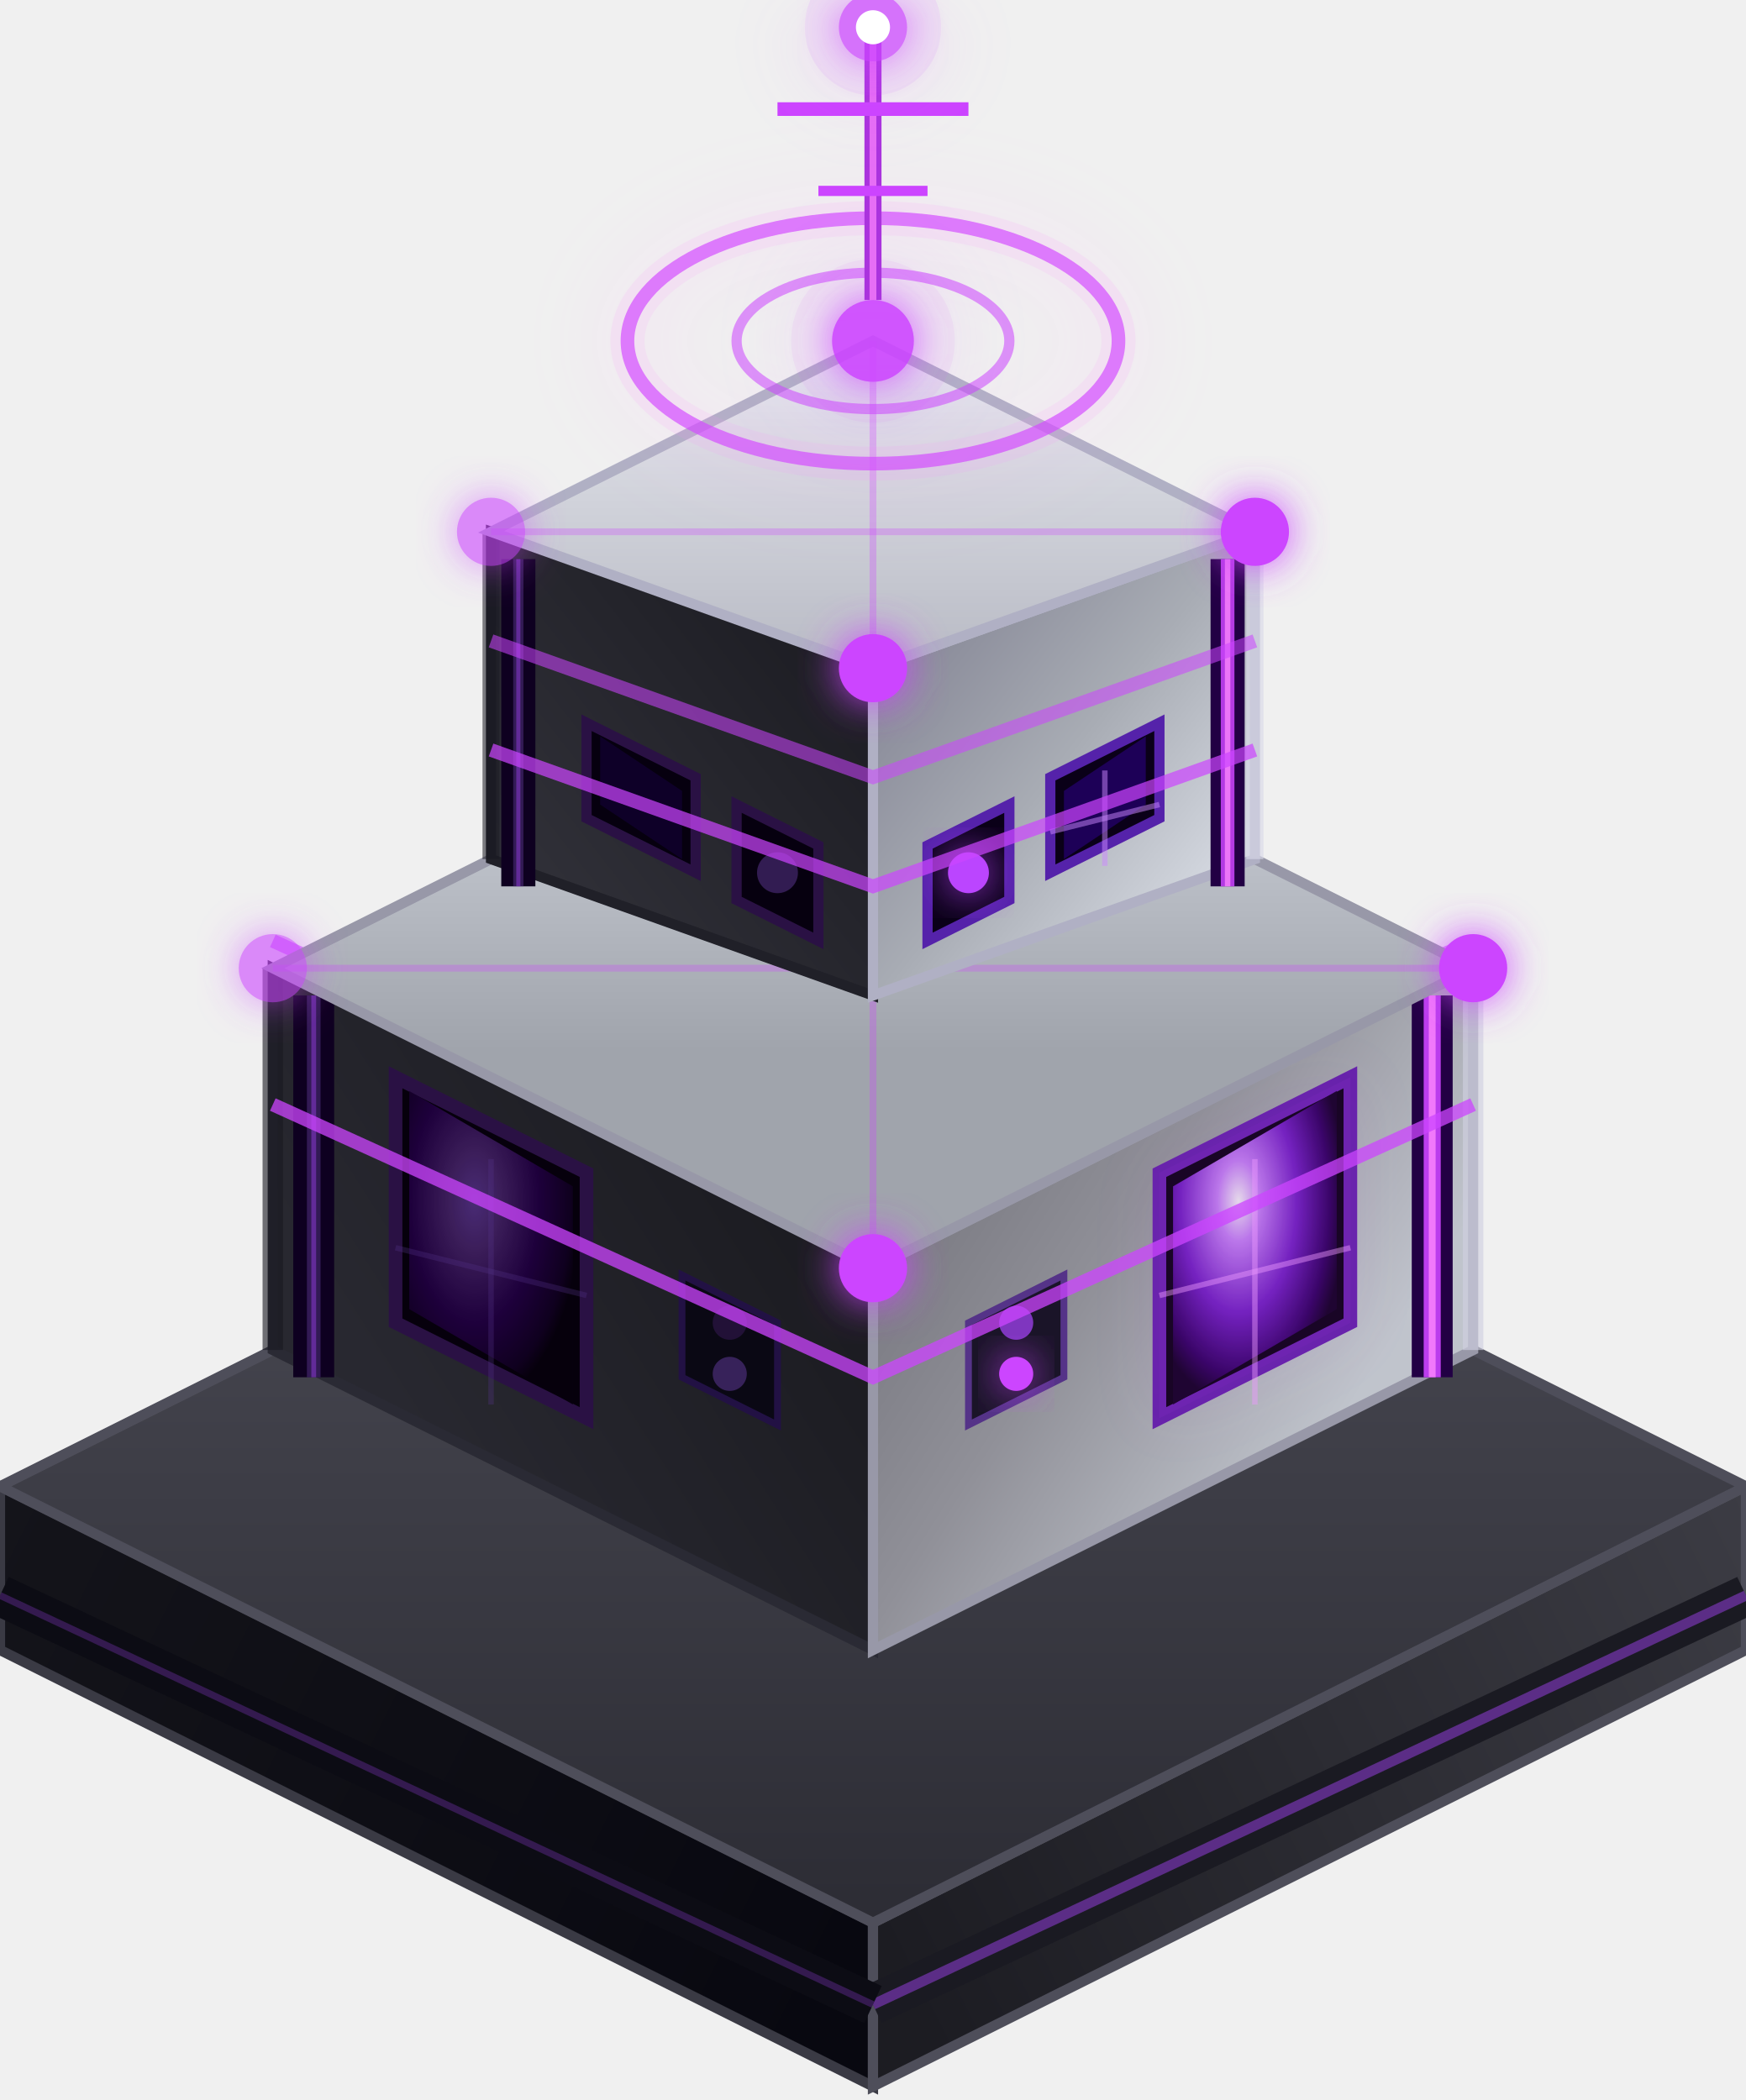
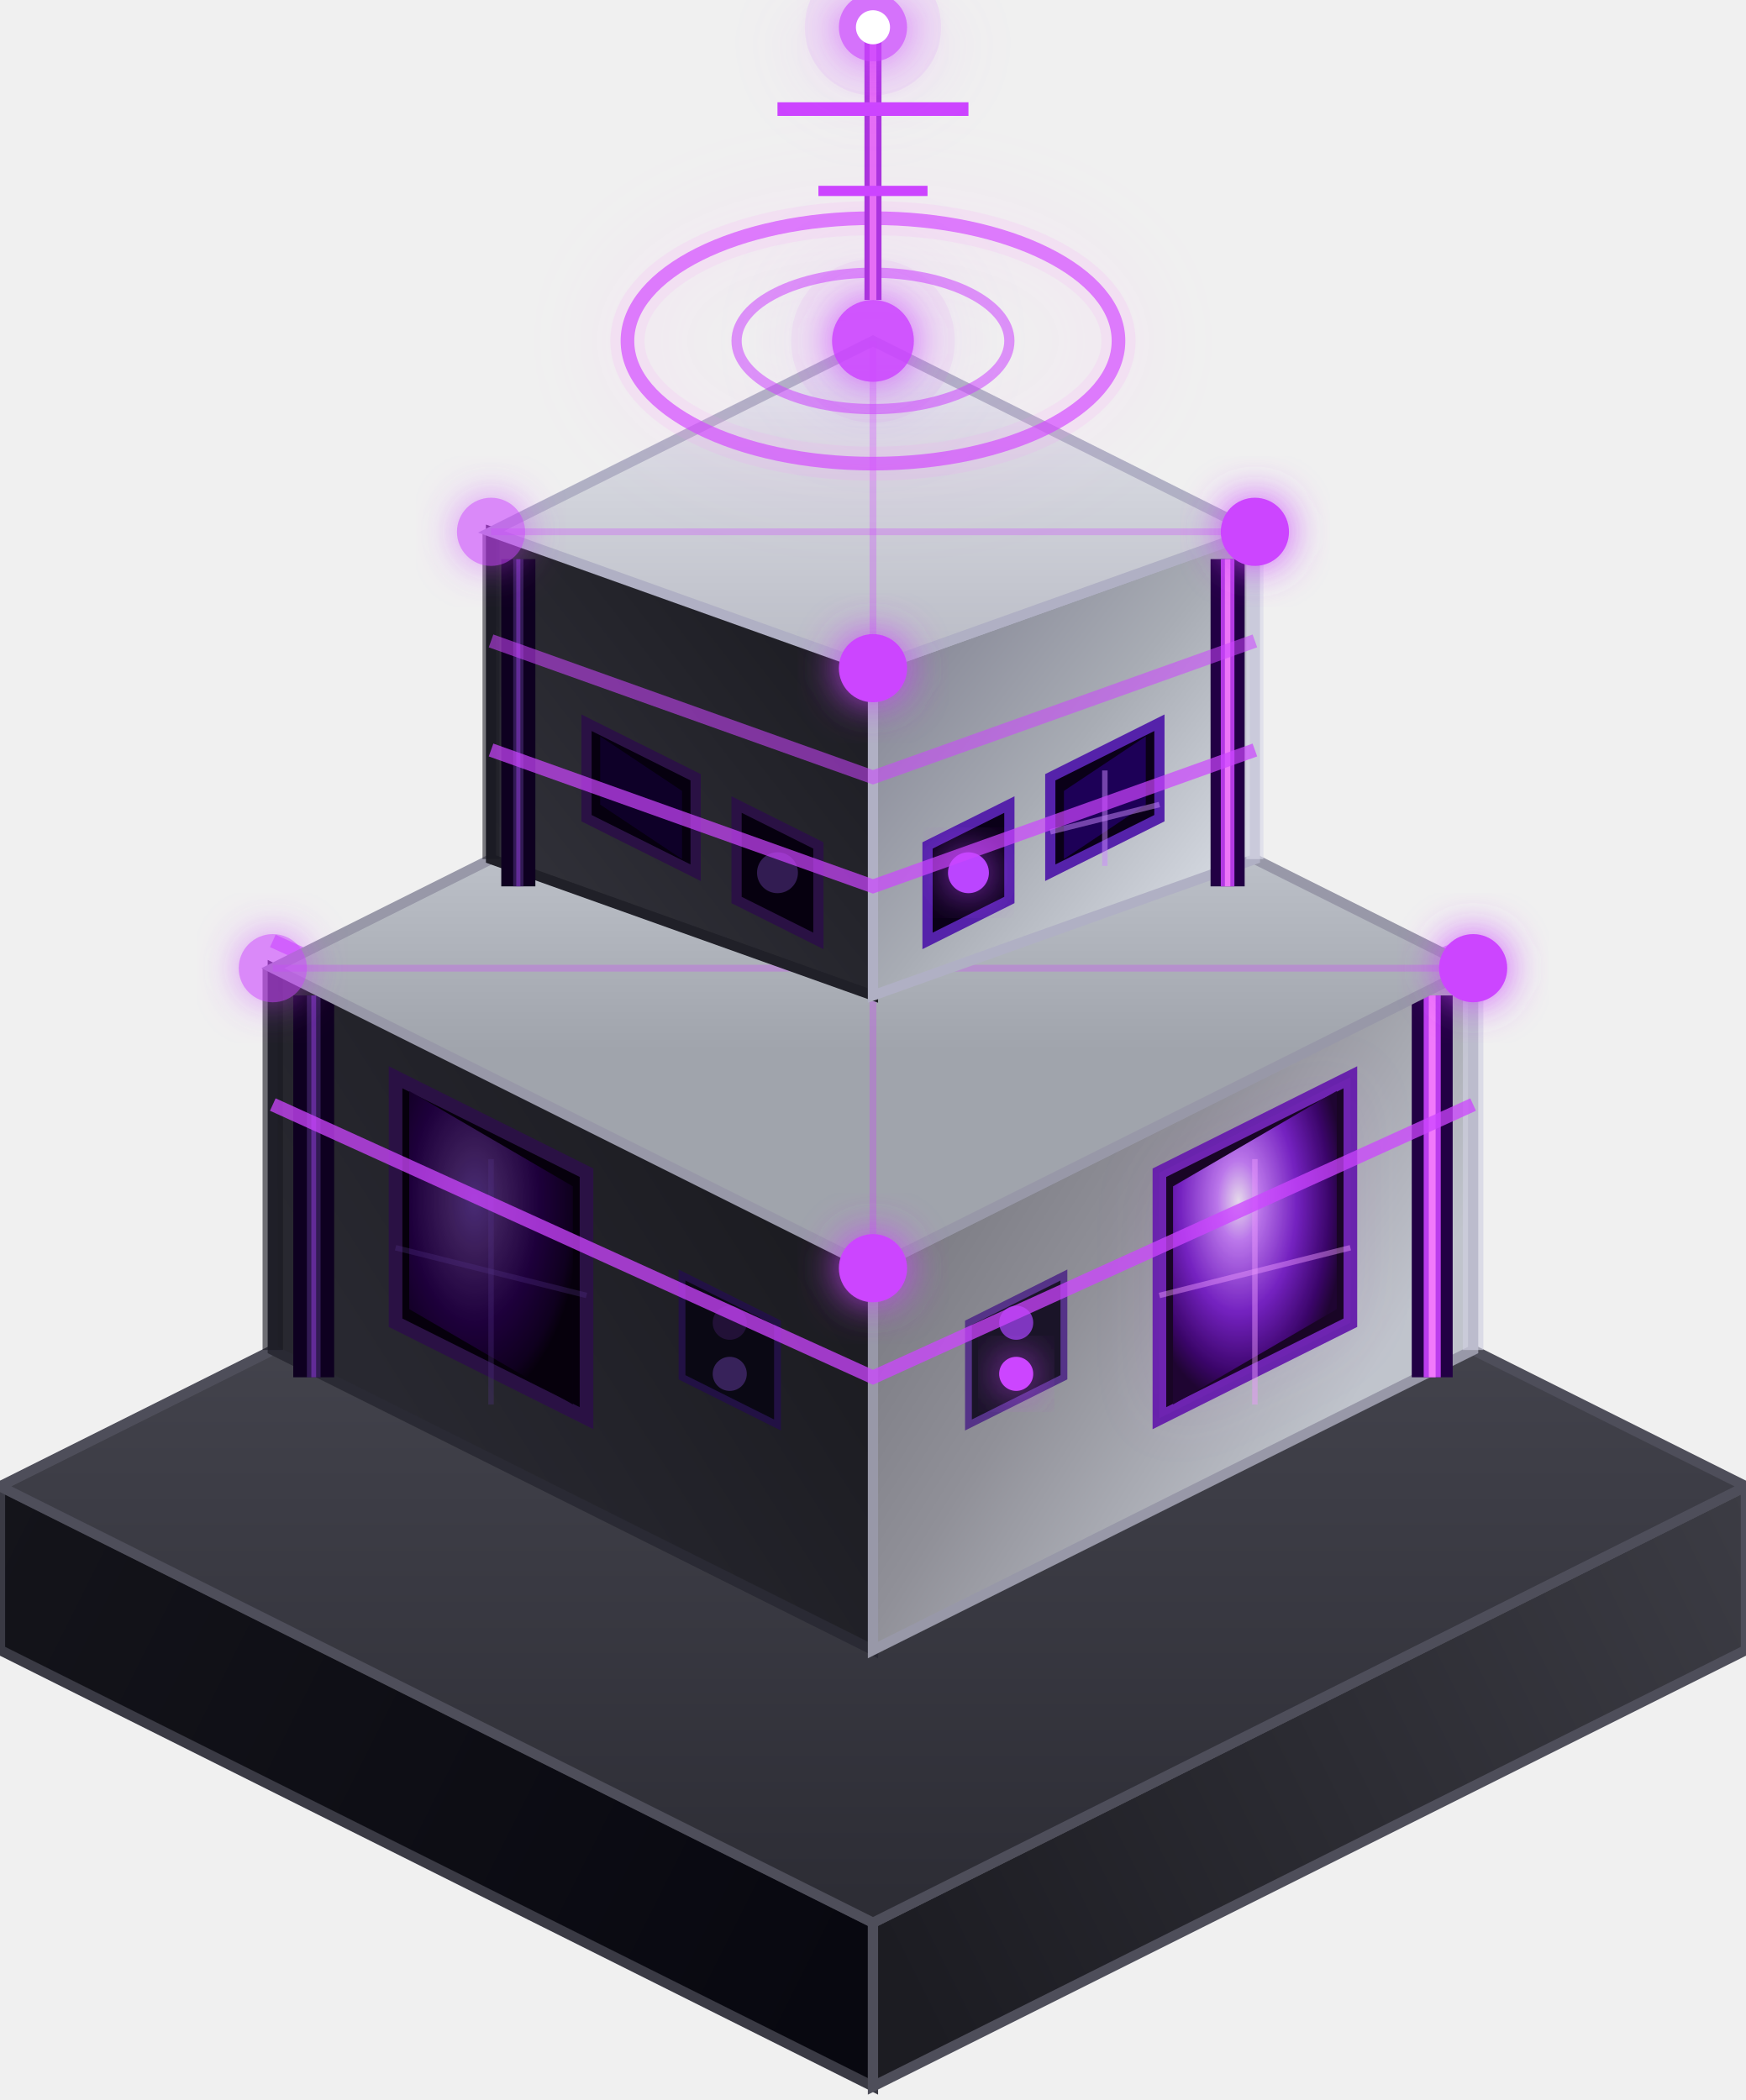
<svg xmlns="http://www.w3.org/2000/svg" viewBox="-128 -178 256 308" width="256" height="308">
  <defs>
    <linearGradient id="fR" gradientUnits="userSpaceOnUse" x1="128" y1="40" x2="0" y2="104">
      <stop offset="0%" stop-color="#3c3c44" />
      <stop offset="100%" stop-color="#1c1c22" />
    </linearGradient>
    <linearGradient id="fL" gradientUnits="userSpaceOnUse" x1="-128" y1="40" x2="0" y2="104">
      <stop offset="0%" stop-color="#14141a" />
      <stop offset="100%" stop-color="#080810" />
    </linearGradient>
    <linearGradient id="fT" gradientUnits="userSpaceOnUse" x1="0" y1="-24" x2="0" y2="104">
      <stop offset="0%" stop-color="#4e4e58" />
      <stop offset="100%" stop-color="#2c2c34" />
    </linearGradient>
    <linearGradient id="lR" gradientUnits="userSpaceOnUse" x1="88" y1="0" x2="0" y2="-56">
      <stop offset="0%" stop-color="#c0c4cc" />
      <stop offset="40%" stop-color="#909098" />
      <stop offset="100%" stop-color="#606068" />
    </linearGradient>
    <linearGradient id="lL" gradientUnits="userSpaceOnUse" x1="-88" y1="0" x2="0" y2="-56">
      <stop offset="0%" stop-color="#282830" />
      <stop offset="100%" stop-color="#141418" />
    </linearGradient>
    <linearGradient id="lT" gradientUnits="userSpaceOnUse" x1="0" y1="-80" x2="0" y2="-24">
      <stop offset="0%" stop-color="#d8dce4" />
      <stop offset="100%" stop-color="#a0a4ac" />
    </linearGradient>
    <linearGradient id="uR" gradientUnits="userSpaceOnUse" x1="56" y1="-56" x2="0" y2="-100">
      <stop offset="0%" stop-color="#d4d8e0" />
      <stop offset="40%" stop-color="#a8acb4" />
      <stop offset="100%" stop-color="#78788a" />
    </linearGradient>
    <linearGradient id="uL" gradientUnits="userSpaceOnUse" x1="-56" y1="-56" x2="0" y2="-100">
      <stop offset="0%" stop-color="#303038" />
      <stop offset="100%" stop-color="#18181e" />
    </linearGradient>
    <linearGradient id="uT" gradientUnits="userSpaceOnUse" x1="0" y1="-128" x2="0" y2="-80">
      <stop offset="0%" stop-color="#e8eaf0" />
      <stop offset="100%" stop-color="#b8bac4" />
    </linearGradient>
    <radialGradient id="reactor" cx="40%" cy="35%" r="65%">
      <stop offset="0%" stop-color="#ffffff" />
      <stop offset="20%" stop-color="#cc88ff" />
      <stop offset="55%" stop-color="#7722cc" />
      <stop offset="85%" stop-color="#330066" />
      <stop offset="100%" stop-color="#110022" />
    </radialGradient>
    <radialGradient id="reactorDim" cx="40%" cy="35%" r="65%">
      <stop offset="0%" stop-color="#553388" />
      <stop offset="25%" stop-color="#442266" />
      <stop offset="60%" stop-color="#220044" />
      <stop offset="90%" stop-color="#110022" />
      <stop offset="100%" stop-color="#06000c" />
    </radialGradient>
    <linearGradient id="conduit" gradientUnits="userSpaceOnUse" x1="0" y1="0" x2="0" y2="-130">
      <stop offset="0%" stop-color="#cc44ff" />
      <stop offset="50%" stop-color="#8822cc" />
      <stop offset="100%" stop-color="#441188" />
    </linearGradient>
    <filter id="glow" x="-60%" y="-60%" width="220%" height="220%">
      <feGaussianBlur stdDeviation="3" result="blur" />
      <feMerge>
        <feMergeNode in="blur" />
        <feMergeNode in="SourceGraphic" />
      </feMerge>
    </filter>
    <filter id="coreglow" x="-80%" y="-80%" width="260%" height="260%">
      <feGaussianBlur stdDeviation="5" result="blur" />
      <feMerge>
        <feMergeNode in="blur" />
        <feMergeNode in="SourceGraphic" />
      </feMerge>
    </filter>
    <filter id="softglow" x="-80%" y="-80%" width="260%" height="260%">
      <feGaussianBlur stdDeviation="6" result="blur" />
      <feMerge>
        <feMergeNode in="blur" />
        <feMergeNode in="SourceGraphic" />
      </feMerge>
    </filter>
  </defs>
  <polygon points="-128,64 0,128 0,104 -128,40" fill="url(#fL)" stroke="#3a3a44" stroke-width="1.5" />
  <polygon points="128,64 0,128 0,104 128,40" fill="url(#fR)" stroke="#4e4e5a" stroke-width="1.5" />
  <polygon points="0,-24 128,40 0,104 -128,40" fill="url(#fT)" stroke="#4e4e5a" stroke-width="1.5" />
-   <line x1="64" y1="72" x2="64" y2="96" stroke="#ffffff" stroke-width="4" stroke-linecap="round" filter="url(#glow)" />
-   <line x1="-64" y1="72" x2="-64" y2="96" stroke="#ffffff" stroke-width="4" stroke-linecap="round" filter="url(#glow)" />
-   <line x1="128" y1="56" x2="0" y2="116" stroke="#1a1a22" stroke-width="6" />
-   <line x1="128" y1="56" x2="0" y2="116" stroke="#aa44ff" stroke-width="1.5" opacity="0.45" />
-   <line x1="-128" y1="56" x2="0" y2="116" stroke="#0c0c14" stroke-width="6" />
-   <line x1="-128" y1="56" x2="0" y2="116" stroke="#aa44ff" stroke-width="1" opacity="0.25" />
  <polygon points="-88,20 0,64 0,8 -88,-36" fill="url(#lL)" stroke="#2a2a34" stroke-width="1.5" />
  <line x1="-88" y1="20" x2="-88" y2="-36" stroke="#181820" stroke-width="3" opacity="0.6" />
  <polygon points="-70,16 -42,30 -42,-6 -70,-20" fill="#06000c" stroke="#2a1144" stroke-width="2" />
  <polygon points="-68,14 -44,28 -44,-4 -68,-18" fill="url(#reactorDim)" opacity="0.85" />
  <line x1="-56" y1="28" x2="-56" y2="-8" stroke="#553388" stroke-width="0.8" opacity="0.3" />
  <line x1="-70" y1="5" x2="-42" y2="12" stroke="#553388" stroke-width="0.8" opacity="0.3" />
  <polygon points="-28,24 -14,31 -14,16 -28,9" fill="#0a0814" stroke="#221144" stroke-width="1" />
  <circle cx="-21" cy="23.5" r="2.5" fill="#553388" opacity="0.6" />
  <circle cx="-21" cy="16" r="2.5" fill="#3a1a5a" opacity="0.5" />
  <line x1="-82" y1="24" x2="-82" y2="-32" stroke="#0e0020" stroke-width="6" />
  <line x1="-82" y1="24" x2="-82" y2="-32" stroke="#553388" stroke-width="2" opacity="0.5" />
  <line x1="-82" y1="24" x2="-82" y2="-32" stroke="#aa44ff" stroke-width="0.7" opacity="0.4" />
  <polygon points="88,20 0,64 0,8 88,-36" fill="url(#lR)" stroke="#9898a8" stroke-width="1.5" />
  <line x1="88" y1="20" x2="88" y2="-36" stroke="#d0d0e0" stroke-width="3" opacity="0.65" />
  <polygon points="70,16 42,30 42,-6 70,-20" fill="#0a0014" stroke="#6622aa" stroke-width="2" />
  <polygon points="68,14 44,28 44,-4 68,-18" fill="url(#reactor)" opacity="0.9" />
  <polygon points="70,16 42,30 42,-6 70,-20" fill="#cc44ff" opacity="0.08" filter="url(#coreglow)" />
  <line x1="56" y1="28" x2="56" y2="-8" stroke="#ee99ff" stroke-width="0.8" opacity="0.45" />
  <line x1="70" y1="5" x2="42" y2="12" stroke="#ee99ff" stroke-width="0.8" opacity="0.45" />
  <polygon points="28,24 14,31 14,16 28,9" fill="#1a1428" stroke="#553388" stroke-width="1" />
  <circle cx="21" cy="23.5" r="2.5" fill="#cc44ff" filter="url(#glow)" />
  <circle cx="21" cy="16" r="2.5" fill="#aa44ff" opacity="0.7" />
  <line x1="82" y1="24" x2="82" y2="-32" stroke="#220044" stroke-width="6" />
  <line x1="82" y1="24" x2="82" y2="-32" stroke="#cc44ff" stroke-width="2.5" opacity="0.9" />
  <line x1="82" y1="24" x2="82" y2="-32" stroke="#ff88ff" stroke-width="1" opacity="0.8" />
  <line x1="82" y1="24" x2="82" y2="-32" stroke="#cc44ff" stroke-width="8" opacity="0.15" filter="url(#coreglow)" />
  <polyline points="88,-16 0,24 -88,-16" stroke="#cc44ff" stroke-width="2" fill="none" opacity="0.75" />
  <polyline points="88,-40 0,0  -88,-40" stroke="#cc44ff" stroke-width="2" fill="none" opacity="0.6" />
  <polygon points="0,-80 88,-36 0,8 -88,-36" fill="url(#lT)" stroke="#9898a8" stroke-width="1.5" />
  <line x1="0" y1="-80" x2="0" y2="8" stroke="#cc44ff" stroke-width="1" opacity="0.3" />
  <line x1="-88" y1="-36" x2="88" y2="-36" stroke="#cc44ff" stroke-width="1" opacity="0.3" />
  <circle cx="88" cy="-36" r="5" fill="#cc44ff" filter="url(#glow)" />
  <circle cx="-88" cy="-36" r="5" fill="#cc44ff" filter="url(#glow)" opacity="0.6" />
  <circle cx="0" cy="8" r="5" fill="#cc44ff" filter="url(#glow)" />
  <polygon points="-56,-52 0,-32 0,-80 -56,-100" fill="url(#uL)" stroke="#202028" stroke-width="1.5" />
  <line x1="-56" y1="-52" x2="-56" y2="-100" stroke="#181820" stroke-width="2.5" opacity="0.55" />
  <line x1="-52" y1="-48" x2="-52" y2="-96" stroke="#0e0020" stroke-width="5" />
  <line x1="-52" y1="-48" x2="-52" y2="-96" stroke="#553388" stroke-width="1.5" opacity="0.5" />
  <line x1="-52" y1="-48" x2="-52" y2="-96" stroke="#aa44ff" stroke-width="0.6" opacity="0.4" />
  <polygon points="-42,-58 -26,-50 -26,-64 -42,-72" fill="#06000f" stroke="#2a1144" stroke-width="1.5" />
  <polygon points="-40,-60 -28,-52 -28,-62 -40,-70" fill="#110033" opacity="0.7" />
  <polygon points="-20,-46 -8,-40 -8,-54 -20,-60" fill="#06000f" stroke="#2a1144" stroke-width="1.5" />
  <circle cx="-14" cy="-50" r="3" fill="#553388" opacity="0.55" />
  <polygon points="56,-52 0,-32 0,-80 56,-100" fill="url(#uR)" stroke="#b0b0c4" stroke-width="1.5" />
  <line x1="56" y1="-52" x2="56" y2="-100" stroke="#d8d8e8" stroke-width="2.5" opacity="0.65" />
  <line x1="52" y1="-48" x2="52" y2="-96" stroke="#220044" stroke-width="5" />
  <line x1="52" y1="-48" x2="52" y2="-96" stroke="#cc44ff" stroke-width="2" opacity="0.85" />
  <line x1="52" y1="-48" x2="52" y2="-96" stroke="#ff88ff" stroke-width="0.8" opacity="0.75" />
  <line x1="52" y1="-48" x2="52" y2="-96" stroke="#cc44ff" stroke-width="7" opacity="0.12" filter="url(#coreglow)" />
  <polygon points="42,-58 26,-50 26,-64 42,-72" fill="#0a0018" stroke="#5522aa" stroke-width="1.5" />
  <polygon points="40,-60 28,-52 28,-62 40,-70" fill="#220066" opacity="0.8" />
  <line x1="34" y1="-51" x2="34" y2="-65" stroke="#cc88ff" stroke-width="0.8" opacity="0.5" />
  <line x1="42" y1="-60" x2="26" y2="-56" stroke="#cc88ff" stroke-width="0.8" opacity="0.5" />
  <polygon points="20,-46 8,-40 8,-54 20,-60" fill="#0a0018" stroke="#5522aa" stroke-width="1.5" />
  <circle cx="14" cy="-50" r="3" fill="#bb44ff" filter="url(#glow)" />
  <polyline points="56,-68 0,-48 -56,-68" stroke="#cc44ff" stroke-width="2" fill="none" opacity="0.7" />
  <polyline points="56,-84 0,-64 -56,-84" stroke="#cc44ff" stroke-width="2" fill="none" opacity="0.55" />
  <polygon points="0,-128 56,-100 0,-80 -56,-100" fill="url(#uT)" stroke="#b0b0c4" stroke-width="1.5" />
  <line x1="0" y1="-128" x2="0" y2="-80" stroke="#cc44ff" stroke-width="1" opacity="0.3" />
  <line x1="-56" y1="-100" x2="56" y2="-100" stroke="#cc44ff" stroke-width="1" opacity="0.3" />
  <circle cx="56" cy="-100" r="5" fill="#cc44ff" filter="url(#glow)" />
  <circle cx="-56" cy="-100" r="5" fill="#cc44ff" filter="url(#glow)" opacity="0.6" />
  <circle cx="0" cy="-80" r="5" fill="#cc44ff" filter="url(#glow)" />
  <ellipse cx="0" cy="-128" rx="36" ry="18" fill="none" stroke="#cc44ff" stroke-width="2" opacity="0.7" />
  <ellipse cx="0" cy="-128" rx="36" ry="18" fill="none" stroke="#ff88ff" stroke-width="5" opacity="0.15" filter="url(#softglow)" />
  <ellipse cx="0" cy="-128" rx="20" ry="10" fill="none" stroke="#cc44ff" stroke-width="1.5" opacity="0.55" />
  <circle cx="0" cy="-128" r="6" fill="#cc44ff" opacity="0.9" filter="url(#glow)" />
  <circle cx="0" cy="-128" r="12" fill="#cc44ff" opacity="0.1" filter="url(#softglow)" />
  <line x1="0" y1="-134" x2="0" y2="-174" stroke="#aa33dd" stroke-width="2.5" />
  <line x1="0" y1="-134" x2="0" y2="-174" stroke="#ff88ff" stroke-width="1" opacity="0.7" />
  <line x1="-14" y1="-162" x2="14" y2="-162" stroke="#cc44ff" stroke-width="2" />
  <line x1="-8" y1="-150" x2="8" y2="-150" stroke="#cc44ff" stroke-width="1.5" />
  <circle cx="0" cy="-174" r="10" fill="#cc44ff" opacity="0.12" filter="url(#softglow)" />
  <circle cx="0" cy="-174" r="5" fill="#cc44ff" opacity="0.7" filter="url(#glow)" />
  <circle cx="0" cy="-174" r="2.5" fill="#ffffff" />
</svg>
